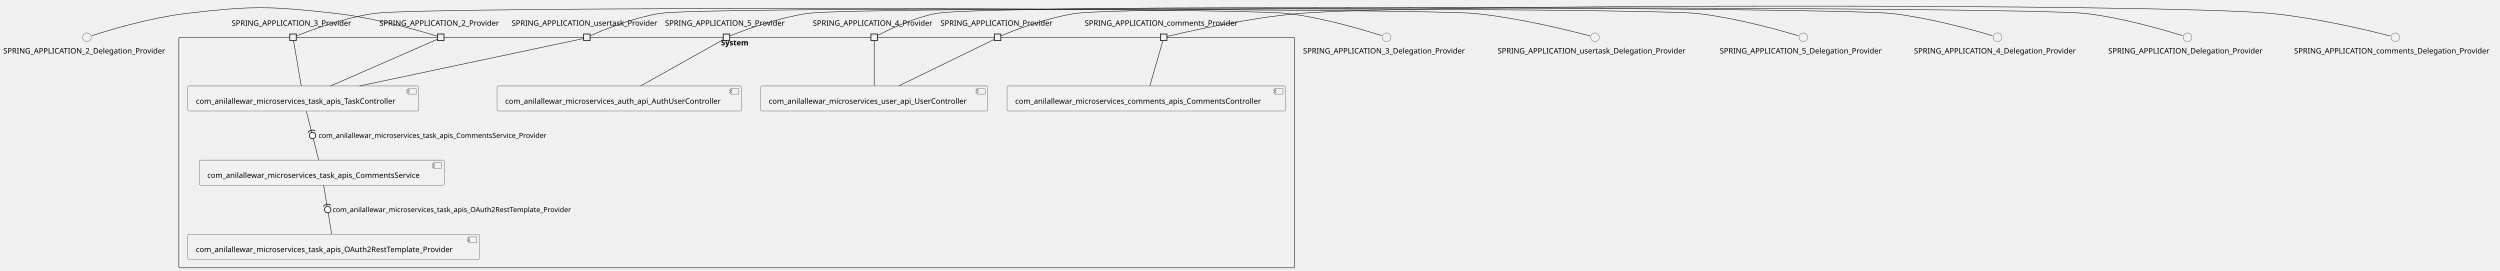
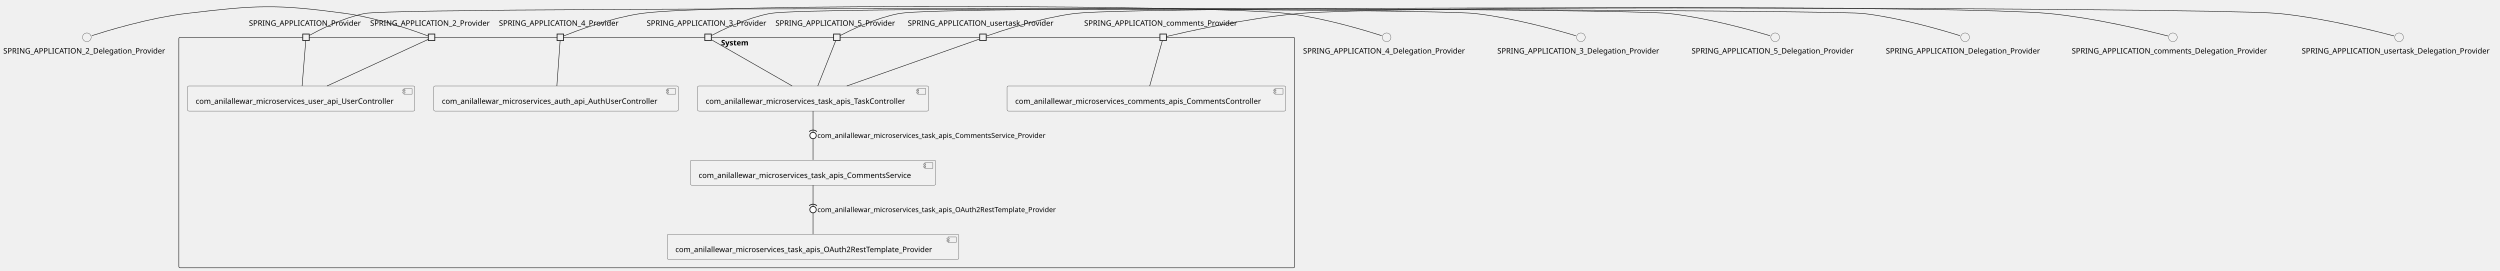
<svg xmlns="http://www.w3.org/2000/svg" xmlns:xlink="http://www.w3.org/1999/xlink" contentStyleType="text/css" height="500px" preserveAspectRatio="none" style="width:4620px;height:500px;background:#FFFFFF;" version="1.1" viewBox="0 0 4620 500" width="4620px" zoomAndPan="magnify">
  <defs />
  <g>
    <g id="cluster_System">
-       <rect fill="none" height="426" rx="2.5" ry="2.5" style="stroke:#181818;stroke-width:1.0;" width="2062" x="330.5" y="68.87" />
-       <text fill="#000000" font-family="sans-serif" font-size="14" font-weight="bold" lengthAdjust="spacing" textLength="58" x="1332.5" y="83.865">System</text>
+       <rect fill="none" height="426" rx="2.5" ry="2.5" style="stroke:#181818;stroke-width:1.0;" width="2062" x="330.5" y="68.92" />
+       <text fill="#000000" font-family="sans-serif" font-size="14" font-weight="bold" lengthAdjust="spacing" textLength="58" x="1332.5" y="83.915">System</text>
    </g>
    <g id="elem_com_anilallewar_microservices_auth_api_AuthUserController">
-       <a href="anilallewar-microservices-basics-spring-boot.repository#_PfEyCgqFEe-2rfTjDMwU6Q" target="_top" title="anilallewar-microservices-basics-spring-boot.repository#_PfEyCgqFEe-2rfTjDMwU6Q" xlink:actuate="onRequest" xlink:href="anilallewar-microservices-basics-spring-boot.repository#_PfEyCgqFEe-2rfTjDMwU6Q" xlink:show="new" xlink:title="anilallewar-microservices-basics-spring-boot.repository#_PfEyCgqFEe-2rfTjDMwU6Q" xlink:type="simple">
-         <rect fill="#F1F1F1" height="46.297" rx="2.5" ry="2.5" style="stroke:#181818;stroke-width:0.5;" width="452" x="918.5" y="158.87" />
-         <rect fill="#F1F1F1" height="10" style="stroke:#181818;stroke-width:0.5;" width="15" x="1350.5" y="163.87" />
-         <rect fill="#F1F1F1" height="2" style="stroke:#181818;stroke-width:0.5;" width="4" x="1348.5" y="165.87" />
-         <rect fill="#F1F1F1" height="2" style="stroke:#181818;stroke-width:0.5;" width="4" x="1348.5" y="169.87" />
-         <text fill="#000000" font-family="sans-serif" font-size="14" lengthAdjust="spacing" textLength="412" x="933.5" y="191.865">com_anilallewar_microservices_auth_api_AuthUserController</text>
+       <a href="anilallewar-microservices-basics-spring-boot.repository#_W9pDCAtOEe-iu4c3E79WFA" target="_top" title="anilallewar-microservices-basics-spring-boot.repository#_W9pDCAtOEe-iu4c3E79WFA" xlink:actuate="onRequest" xlink:href="anilallewar-microservices-basics-spring-boot.repository#_W9pDCAtOEe-iu4c3E79WFA" xlink:show="new" xlink:title="anilallewar-microservices-basics-spring-boot.repository#_W9pDCAtOEe-iu4c3E79WFA" xlink:type="simple">
+         <rect fill="#F1F1F1" height="46.297" rx="2.5" ry="2.5" style="stroke:#181818;stroke-width:0.5;" width="452" x="801.5" y="158.92" />
+         <rect fill="#F1F1F1" height="10" style="stroke:#181818;stroke-width:0.5;" width="15" x="1233.5" y="163.92" />
+         <rect fill="#F1F1F1" height="2" style="stroke:#181818;stroke-width:0.5;" width="4" x="1231.5" y="165.92" />
+         <rect fill="#F1F1F1" height="2" style="stroke:#181818;stroke-width:0.5;" width="4" x="1231.5" y="169.92" />
+         <text fill="#000000" font-family="sans-serif" font-size="14" lengthAdjust="spacing" textLength="412" x="816.5" y="191.915">com_anilallewar_microservices_auth_api_AuthUserController</text>
      </a>
    </g>
    <g id="elem_com_anilallewar_microservices_comments_apis_CommentsController">
-       <a href="anilallewar-microservices-basics-spring-boot.repository#_PfEyCgqFEe-2rfTjDMwU6Q" target="_top" title="anilallewar-microservices-basics-spring-boot.repository#_PfEyCgqFEe-2rfTjDMwU6Q" xlink:actuate="onRequest" xlink:href="anilallewar-microservices-basics-spring-boot.repository#_PfEyCgqFEe-2rfTjDMwU6Q" xlink:show="new" xlink:title="anilallewar-microservices-basics-spring-boot.repository#_PfEyCgqFEe-2rfTjDMwU6Q" xlink:type="simple">
-         <rect fill="#F1F1F1" height="46.297" rx="2.5" ry="2.5" style="stroke:#181818;stroke-width:0.5;" width="515" x="1861" y="158.87" />
-         <rect fill="#F1F1F1" height="10" style="stroke:#181818;stroke-width:0.5;" width="15" x="2356" y="163.87" />
-         <rect fill="#F1F1F1" height="2" style="stroke:#181818;stroke-width:0.5;" width="4" x="2354" y="165.87" />
-         <rect fill="#F1F1F1" height="2" style="stroke:#181818;stroke-width:0.5;" width="4" x="2354" y="169.87" />
-         <text fill="#000000" font-family="sans-serif" font-size="14" lengthAdjust="spacing" textLength="475" x="1876" y="191.865">com_anilallewar_microservices_comments_apis_CommentsController</text>
+       <a href="anilallewar-microservices-basics-spring-boot.repository#_W9pDCAtOEe-iu4c3E79WFA" target="_top" title="anilallewar-microservices-basics-spring-boot.repository#_W9pDCAtOEe-iu4c3E79WFA" xlink:actuate="onRequest" xlink:href="anilallewar-microservices-basics-spring-boot.repository#_W9pDCAtOEe-iu4c3E79WFA" xlink:show="new" xlink:title="anilallewar-microservices-basics-spring-boot.repository#_W9pDCAtOEe-iu4c3E79WFA" xlink:type="simple">
+         <rect fill="#F1F1F1" height="46.297" rx="2.5" ry="2.5" style="stroke:#181818;stroke-width:0.5;" width="515" x="1861" y="158.92" />
+         <rect fill="#F1F1F1" height="10" style="stroke:#181818;stroke-width:0.5;" width="15" x="2356" y="163.92" />
+         <rect fill="#F1F1F1" height="2" style="stroke:#181818;stroke-width:0.5;" width="4" x="2354" y="165.92" />
+         <rect fill="#F1F1F1" height="2" style="stroke:#181818;stroke-width:0.5;" width="4" x="2354" y="169.92" />
+         <text fill="#000000" font-family="sans-serif" font-size="14" lengthAdjust="spacing" textLength="475" x="1876" y="191.915">com_anilallewar_microservices_comments_apis_CommentsController</text>
      </a>
    </g>
    <g id="elem_com_anilallewar_microservices_task_apis_CommentsService">
-       <a href="anilallewar-microservices-basics-spring-boot.repository#_PfEyCgqFEe-2rfTjDMwU6Q" target="_top" title="anilallewar-microservices-basics-spring-boot.repository#_PfEyCgqFEe-2rfTjDMwU6Q" xlink:actuate="onRequest" xlink:href="anilallewar-microservices-basics-spring-boot.repository#_PfEyCgqFEe-2rfTjDMwU6Q" xlink:show="new" xlink:title="anilallewar-microservices-basics-spring-boot.repository#_PfEyCgqFEe-2rfTjDMwU6Q" xlink:type="simple">
-         <rect fill="#F1F1F1" height="46.297" rx="2.5" ry="2.5" style="stroke:#181818;stroke-width:0.5;" width="453" x="368" y="295.87" />
-         <rect fill="#F1F1F1" height="10" style="stroke:#181818;stroke-width:0.5;" width="15" x="801" y="300.87" />
-         <rect fill="#F1F1F1" height="2" style="stroke:#181818;stroke-width:0.5;" width="4" x="799" y="302.87" />
-         <rect fill="#F1F1F1" height="2" style="stroke:#181818;stroke-width:0.5;" width="4" x="799" y="306.87" />
-         <text fill="#000000" font-family="sans-serif" font-size="14" lengthAdjust="spacing" textLength="413" x="383" y="328.865">com_anilallewar_microservices_task_apis_CommentsService</text>
+       <a href="anilallewar-microservices-basics-spring-boot.repository#_W9pDCAtOEe-iu4c3E79WFA" target="_top" title="anilallewar-microservices-basics-spring-boot.repository#_W9pDCAtOEe-iu4c3E79WFA" xlink:actuate="onRequest" xlink:href="anilallewar-microservices-basics-spring-boot.repository#_W9pDCAtOEe-iu4c3E79WFA" xlink:show="new" xlink:title="anilallewar-microservices-basics-spring-boot.repository#_W9pDCAtOEe-iu4c3E79WFA" xlink:type="simple">
+         <rect fill="#F1F1F1" height="46.297" rx="2.5" ry="2.5" style="stroke:#181818;stroke-width:0.5;" width="453" x="1276" y="295.92" />
+         <rect fill="#F1F1F1" height="10" style="stroke:#181818;stroke-width:0.5;" width="15" x="1709" y="300.92" />
+         <rect fill="#F1F1F1" height="2" style="stroke:#181818;stroke-width:0.5;" width="4" x="1707" y="302.92" />
+         <rect fill="#F1F1F1" height="2" style="stroke:#181818;stroke-width:0.5;" width="4" x="1707" y="306.92" />
+         <text fill="#000000" font-family="sans-serif" font-size="14" lengthAdjust="spacing" textLength="413" x="1291" y="328.915">com_anilallewar_microservices_task_apis_CommentsService</text>
      </a>
    </g>
    <g id="elem_com_anilallewar_microservices_task_apis_OAuth2RestTemplate_Provider">
-       <a href="anilallewar-microservices-basics-spring-boot.repository#_PfEyCgqFEe-2rfTjDMwU6Q" target="_top" title="anilallewar-microservices-basics-spring-boot.repository#_PfEyCgqFEe-2rfTjDMwU6Q" xlink:actuate="onRequest" xlink:href="anilallewar-microservices-basics-spring-boot.repository#_PfEyCgqFEe-2rfTjDMwU6Q" xlink:show="new" xlink:title="anilallewar-microservices-basics-spring-boot.repository#_PfEyCgqFEe-2rfTjDMwU6Q" xlink:type="simple">
-         <rect fill="#F1F1F1" height="46.297" rx="2.5" ry="2.5" style="stroke:#181818;stroke-width:0.5;" width="539" x="347" y="432.87" />
-         <rect fill="#F1F1F1" height="10" style="stroke:#181818;stroke-width:0.5;" width="15" x="866" y="437.87" />
-         <rect fill="#F1F1F1" height="2" style="stroke:#181818;stroke-width:0.5;" width="4" x="864" y="439.87" />
-         <rect fill="#F1F1F1" height="2" style="stroke:#181818;stroke-width:0.5;" width="4" x="864" y="443.87" />
-         <text fill="#000000" font-family="sans-serif" font-size="14" lengthAdjust="spacing" textLength="499" x="362" y="465.865">com_anilallewar_microservices_task_apis_OAuth2RestTemplate_Provider</text>
+       <a href="anilallewar-microservices-basics-spring-boot.repository#_W9pDCAtOEe-iu4c3E79WFA" target="_top" title="anilallewar-microservices-basics-spring-boot.repository#_W9pDCAtOEe-iu4c3E79WFA" xlink:actuate="onRequest" xlink:href="anilallewar-microservices-basics-spring-boot.repository#_W9pDCAtOEe-iu4c3E79WFA" xlink:show="new" xlink:title="anilallewar-microservices-basics-spring-boot.repository#_W9pDCAtOEe-iu4c3E79WFA" xlink:type="simple">
+         <rect fill="#F1F1F1" height="46.297" rx="2.5" ry="2.5" style="stroke:#181818;stroke-width:0.5;" width="539" x="1233" y="432.92" />
+         <rect fill="#F1F1F1" height="10" style="stroke:#181818;stroke-width:0.5;" width="15" x="1752" y="437.92" />
+         <rect fill="#F1F1F1" height="2" style="stroke:#181818;stroke-width:0.5;" width="4" x="1750" y="439.92" />
+         <rect fill="#F1F1F1" height="2" style="stroke:#181818;stroke-width:0.5;" width="4" x="1750" y="443.92" />
+         <text fill="#000000" font-family="sans-serif" font-size="14" lengthAdjust="spacing" textLength="499" x="1248" y="465.915">com_anilallewar_microservices_task_apis_OAuth2RestTemplate_Provider</text>
      </a>
    </g>
    <g id="elem_com_anilallewar_microservices_task_apis_TaskController">
-       <a href="anilallewar-microservices-basics-spring-boot.repository#_PfEyCgqFEe-2rfTjDMwU6Q" target="_top" title="anilallewar-microservices-basics-spring-boot.repository#_PfEyCgqFEe-2rfTjDMwU6Q" xlink:actuate="onRequest" xlink:href="anilallewar-microservices-basics-spring-boot.repository#_PfEyCgqFEe-2rfTjDMwU6Q" xlink:show="new" xlink:title="anilallewar-microservices-basics-spring-boot.repository#_PfEyCgqFEe-2rfTjDMwU6Q" xlink:type="simple">
-         <rect fill="#F1F1F1" height="46.297" rx="2.5" ry="2.5" style="stroke:#181818;stroke-width:0.5;" width="427" x="347" y="158.87" />
-         <rect fill="#F1F1F1" height="10" style="stroke:#181818;stroke-width:0.5;" width="15" x="754" y="163.87" />
-         <rect fill="#F1F1F1" height="2" style="stroke:#181818;stroke-width:0.5;" width="4" x="752" y="165.87" />
-         <rect fill="#F1F1F1" height="2" style="stroke:#181818;stroke-width:0.5;" width="4" x="752" y="169.87" />
-         <text fill="#000000" font-family="sans-serif" font-size="14" lengthAdjust="spacing" textLength="387" x="362" y="191.865">com_anilallewar_microservices_task_apis_TaskController</text>
+       <a href="anilallewar-microservices-basics-spring-boot.repository#_W9pDCAtOEe-iu4c3E79WFA" target="_top" title="anilallewar-microservices-basics-spring-boot.repository#_W9pDCAtOEe-iu4c3E79WFA" xlink:actuate="onRequest" xlink:href="anilallewar-microservices-basics-spring-boot.repository#_W9pDCAtOEe-iu4c3E79WFA" xlink:show="new" xlink:title="anilallewar-microservices-basics-spring-boot.repository#_W9pDCAtOEe-iu4c3E79WFA" xlink:type="simple">
+         <rect fill="#F1F1F1" height="46.297" rx="2.5" ry="2.5" style="stroke:#181818;stroke-width:0.5;" width="427" x="1289" y="158.92" />
+         <rect fill="#F1F1F1" height="10" style="stroke:#181818;stroke-width:0.5;" width="15" x="1696" y="163.92" />
+         <rect fill="#F1F1F1" height="2" style="stroke:#181818;stroke-width:0.5;" width="4" x="1694" y="165.92" />
+         <rect fill="#F1F1F1" height="2" style="stroke:#181818;stroke-width:0.5;" width="4" x="1694" y="169.92" />
+         <text fill="#000000" font-family="sans-serif" font-size="14" lengthAdjust="spacing" textLength="387" x="1304" y="191.915">com_anilallewar_microservices_task_apis_TaskController</text>
      </a>
    </g>
    <g id="elem_com_anilallewar_microservices_user_api_UserController">
-       <a href="anilallewar-microservices-basics-spring-boot.repository#_PfEyCgqFEe-2rfTjDMwU6Q" target="_top" title="anilallewar-microservices-basics-spring-boot.repository#_PfEyCgqFEe-2rfTjDMwU6Q" xlink:actuate="onRequest" xlink:href="anilallewar-microservices-basics-spring-boot.repository#_PfEyCgqFEe-2rfTjDMwU6Q" xlink:show="new" xlink:title="anilallewar-microservices-basics-spring-boot.repository#_PfEyCgqFEe-2rfTjDMwU6Q" xlink:type="simple">
-         <rect fill="#F1F1F1" height="46.297" rx="2.5" ry="2.5" style="stroke:#181818;stroke-width:0.5;" width="420" x="1405.5" y="158.87" />
-         <rect fill="#F1F1F1" height="10" style="stroke:#181818;stroke-width:0.5;" width="15" x="1805.5" y="163.87" />
-         <rect fill="#F1F1F1" height="2" style="stroke:#181818;stroke-width:0.5;" width="4" x="1803.5" y="165.87" />
-         <rect fill="#F1F1F1" height="2" style="stroke:#181818;stroke-width:0.5;" width="4" x="1803.5" y="169.87" />
-         <text fill="#000000" font-family="sans-serif" font-size="14" lengthAdjust="spacing" textLength="380" x="1420.5" y="191.865">com_anilallewar_microservices_user_api_UserController</text>
+       <a href="anilallewar-microservices-basics-spring-boot.repository#_W9pDCAtOEe-iu4c3E79WFA" target="_top" title="anilallewar-microservices-basics-spring-boot.repository#_W9pDCAtOEe-iu4c3E79WFA" xlink:actuate="onRequest" xlink:href="anilallewar-microservices-basics-spring-boot.repository#_W9pDCAtOEe-iu4c3E79WFA" xlink:show="new" xlink:title="anilallewar-microservices-basics-spring-boot.repository#_W9pDCAtOEe-iu4c3E79WFA" xlink:type="simple">
+         <rect fill="#F1F1F1" height="46.297" rx="2.5" ry="2.5" style="stroke:#181818;stroke-width:0.5;" width="420" x="346.5" y="158.92" />
+         <rect fill="#F1F1F1" height="10" style="stroke:#181818;stroke-width:0.5;" width="15" x="746.5" y="163.92" />
+         <rect fill="#F1F1F1" height="2" style="stroke:#181818;stroke-width:0.5;" width="4" x="744.5" y="165.92" />
+         <rect fill="#F1F1F1" height="2" style="stroke:#181818;stroke-width:0.5;" width="4" x="744.5" y="169.92" />
+         <text fill="#000000" font-family="sans-serif" font-size="14" lengthAdjust="spacing" textLength="380" x="361.5" y="191.915">com_anilallewar_microservices_user_api_UserController</text>
      </a>
    </g>
-     <text fill="#000000" font-family="sans-serif" font-size="14" lengthAdjust="spacing" textLength="227" x="701" y="47.568">SPRING_APPLICATION_2_Provider</text>
-     <rect fill="#F1F1F1" height="12" style="stroke:#181818;stroke-width:1.5;" width="12" x="808.5" y="62.87" />
-     <text fill="#000000" font-family="sans-serif" font-size="14" lengthAdjust="spacing" textLength="227" x="428" y="47.568">SPRING_APPLICATION_3_Provider</text>
-     <rect fill="#F1F1F1" height="12" style="stroke:#181818;stroke-width:1.5;" width="12" x="535.5" y="62.87" />
-     <text fill="#000000" font-family="sans-serif" font-size="14" lengthAdjust="spacing" textLength="227" x="1502" y="47.568">SPRING_APPLICATION_4_Provider</text>
-     <rect fill="#F1F1F1" height="12" style="stroke:#181818;stroke-width:1.5;" width="12" x="1609.5" y="62.87" />
-     <text fill="#000000" font-family="sans-serif" font-size="14" lengthAdjust="spacing" textLength="227" x="1229" y="47.568">SPRING_APPLICATION_5_Provider</text>
-     <rect fill="#F1F1F1" height="12" style="stroke:#181818;stroke-width:1.5;" width="12" x="1336.5" y="62.87" />
-     <text fill="#000000" font-family="sans-serif" font-size="14" lengthAdjust="spacing" textLength="211" x="1738" y="47.568">SPRING_APPLICATION_Provider</text>
-     <rect fill="#F1F1F1" height="12" style="stroke:#181818;stroke-width:1.5;" width="12" x="1837.5" y="62.87" />
-     <text fill="#000000" font-family="sans-serif" font-size="14" lengthAdjust="spacing" textLength="292" x="2004.5" y="47.568">SPRING_APPLICATION_comments_Provider</text>
-     <rect fill="#F1F1F1" height="12" style="stroke:#181818;stroke-width:1.5;" width="12" x="2144.5" y="62.87" />
-     <text fill="#000000" font-family="sans-serif" font-size="14" lengthAdjust="spacing" textLength="278" x="945.5" y="47.568">SPRING_APPLICATION_usertask_Provider</text>
-     <rect fill="#F1F1F1" height="12" style="stroke:#181818;stroke-width:1.5;" width="12" x="1078.5" y="62.87" />
+     <text fill="#000000" font-family="sans-serif" font-size="14" lengthAdjust="spacing" textLength="227" x="684" y="47.618">SPRING_APPLICATION_2_Provider</text>
+     <rect fill="#F1F1F1" height="12" style="stroke:#181818;stroke-width:1.5;" width="12" x="791.5" y="62.92" />
+     <text fill="#000000" font-family="sans-serif" font-size="14" lengthAdjust="spacing" textLength="227" x="1195" y="47.618">SPRING_APPLICATION_3_Provider</text>
+     <rect fill="#F1F1F1" height="12" style="stroke:#181818;stroke-width:1.5;" width="12" x="1302.5" y="62.92" />
+     <text fill="#000000" font-family="sans-serif" font-size="14" lengthAdjust="spacing" textLength="227" x="922" y="47.618">SPRING_APPLICATION_4_Provider</text>
+     <rect fill="#F1F1F1" height="12" style="stroke:#181818;stroke-width:1.5;" width="12" x="1029.5" y="62.92" />
+     <text fill="#000000" font-family="sans-serif" font-size="14" lengthAdjust="spacing" textLength="227" x="1433" y="47.618">SPRING_APPLICATION_5_Provider</text>
+     <rect fill="#F1F1F1" height="12" style="stroke:#181818;stroke-width:1.5;" width="12" x="1540.5" y="62.92" />
+     <text fill="#000000" font-family="sans-serif" font-size="14" lengthAdjust="spacing" textLength="211" x="460" y="47.618">SPRING_APPLICATION_Provider</text>
+     <rect fill="#F1F1F1" height="12" style="stroke:#181818;stroke-width:1.5;" width="12" x="559.5" y="62.92" />
+     <text fill="#000000" font-family="sans-serif" font-size="14" lengthAdjust="spacing" textLength="292" x="2003.5" y="47.618">SPRING_APPLICATION_comments_Provider</text>
+     <rect fill="#F1F1F1" height="12" style="stroke:#181818;stroke-width:1.5;" width="12" x="2143.5" y="62.92" />
+     <text fill="#000000" font-family="sans-serif" font-size="14" lengthAdjust="spacing" textLength="278" x="1677.5" y="47.618">SPRING_APPLICATION_usertask_Provider</text>
+     <rect fill="#F1F1F1" height="12" style="stroke:#181818;stroke-width:1.5;" width="12" x="1810.5" y="62.92" />
    <g id="elem_SPRING_APPLICATION_2_Delegation_Provider">
-       <ellipse cx="160.5" cy="68.87" fill="#F1F1F1" rx="8" ry="8" style="stroke:#181818;stroke-width:0.5;" />
-       <text fill="#000000" font-family="sans-serif" font-size="14" lengthAdjust="spacing" textLength="309" x="6" y="98.865">SPRING_APPLICATION_2_Delegation_Provider</text>
+       <ellipse cx="160.5" cy="68.92" fill="#F1F1F1" rx="8" ry="8" style="stroke:#181818;stroke-width:0.5;" />
+       <text fill="#000000" font-family="sans-serif" font-size="14" lengthAdjust="spacing" textLength="309" x="6" y="98.915">SPRING_APPLICATION_2_Delegation_Provider</text>
    </g>
    <g id="elem_SPRING_APPLICATION_3_Delegation_Provider">
-       <ellipse cx="2562.5" cy="68.87" fill="#F1F1F1" rx="8" ry="8" style="stroke:#181818;stroke-width:0.5;" />
-       <text fill="#000000" font-family="sans-serif" font-size="14" lengthAdjust="spacing" textLength="309" x="2408" y="98.865">SPRING_APPLICATION_3_Delegation_Provider</text>
+       <ellipse cx="2921.5" cy="68.92" fill="#F1F1F1" rx="8" ry="8" style="stroke:#181818;stroke-width:0.5;" />
+       <text fill="#000000" font-family="sans-serif" font-size="14" lengthAdjust="spacing" textLength="309" x="2767" y="98.915">SPRING_APPLICATION_3_Delegation_Provider</text>
    </g>
    <g id="elem_SPRING_APPLICATION_4_Delegation_Provider">
-       <ellipse cx="3691.5" cy="68.87" fill="#F1F1F1" rx="8" ry="8" style="stroke:#181818;stroke-width:0.5;" />
-       <text fill="#000000" font-family="sans-serif" font-size="14" lengthAdjust="spacing" textLength="309" x="3537" y="98.865">SPRING_APPLICATION_4_Delegation_Provider</text>
+       <ellipse cx="2562.5" cy="68.92" fill="#F1F1F1" rx="8" ry="8" style="stroke:#181818;stroke-width:0.5;" />
+       <text fill="#000000" font-family="sans-serif" font-size="14" lengthAdjust="spacing" textLength="309" x="2408" y="98.915">SPRING_APPLICATION_4_Delegation_Provider</text>
    </g>
    <g id="elem_SPRING_APPLICATION_5_Delegation_Provider">
-       <ellipse cx="3332.5" cy="68.87" fill="#F1F1F1" rx="8" ry="8" style="stroke:#181818;stroke-width:0.5;" />
-       <text fill="#000000" font-family="sans-serif" font-size="14" lengthAdjust="spacing" textLength="309" x="3178" y="98.865">SPRING_APPLICATION_5_Delegation_Provider</text>
+       <ellipse cx="3280.5" cy="68.92" fill="#F1F1F1" rx="8" ry="8" style="stroke:#181818;stroke-width:0.5;" />
+       <text fill="#000000" font-family="sans-serif" font-size="14" lengthAdjust="spacing" textLength="309" x="3126" y="98.915">SPRING_APPLICATION_5_Delegation_Provider</text>
    </g>
    <g id="elem_SPRING_APPLICATION_Delegation_Provider">
-       <ellipse cx="4042.5" cy="68.87" fill="#F1F1F1" rx="8" ry="8" style="stroke:#181818;stroke-width:0.5;" />
-       <text fill="#000000" font-family="sans-serif" font-size="14" lengthAdjust="spacing" textLength="293" x="3896" y="98.865">SPRING_APPLICATION_Delegation_Provider</text>
+       <ellipse cx="3631.5" cy="68.92" fill="#F1F1F1" rx="8" ry="8" style="stroke:#181818;stroke-width:0.5;" />
+       <text fill="#000000" font-family="sans-serif" font-size="14" lengthAdjust="spacing" textLength="293" x="3485" y="98.915">SPRING_APPLICATION_Delegation_Provider</text>
    </g>
    <g id="elem_SPRING_APPLICATION_comments_Delegation_Provider">
-       <ellipse cx="4426.5" cy="68.87" fill="#F1F1F1" rx="8" ry="8" style="stroke:#181818;stroke-width:0.5;" />
-       <text fill="#000000" font-family="sans-serif" font-size="14" lengthAdjust="spacing" textLength="374" x="4239.5" y="98.865">SPRING_APPLICATION_comments_Delegation_Provider</text>
+       <ellipse cx="4015.5" cy="68.92" fill="#F1F1F1" rx="8" ry="8" style="stroke:#181818;stroke-width:0.5;" />
+       <text fill="#000000" font-family="sans-serif" font-size="14" lengthAdjust="spacing" textLength="374" x="3828.5" y="98.915">SPRING_APPLICATION_comments_Delegation_Provider</text>
    </g>
    <g id="elem_SPRING_APPLICATION_usertask_Delegation_Provider">
-       <ellipse cx="2947.5" cy="68.87" fill="#F1F1F1" rx="8" ry="8" style="stroke:#181818;stroke-width:0.5;" />
-       <text fill="#000000" font-family="sans-serif" font-size="14" lengthAdjust="spacing" textLength="360" x="2767.5" y="98.865">SPRING_APPLICATION_usertask_Delegation_Provider</text>
+       <ellipse cx="4433.5" cy="68.92" fill="#F1F1F1" rx="8" ry="8" style="stroke:#181818;stroke-width:0.5;" />
+       <text fill="#000000" font-family="sans-serif" font-size="14" lengthAdjust="spacing" textLength="360" x="4253.5" y="98.915">SPRING_APPLICATION_usertask_Delegation_Provider</text>
    </g>
    <g id="link_SPRING_APPLICATION_2_Delegation_Provider_SPRING_APPLICATION_2_Provider">
-       <path d="M169.53,65.9 C195.97,57.38 275.68,32.95 344,24.87 C466.26,10.42 498.66,11.14 621,24.87 C695.98,33.29 784.28,59.5 808.24,66.91 " fill="none" id="SPRING_APPLICATION_2_Delegation_Provider-SPRING_APPLICATION_2_Provider" style="stroke:#181818;stroke-width:1.0;" />
+       <path d="M169.53,65.95 C195.97,57.43 275.68,33 344,24.92 C474.2,9.53 509.09,7.22 639,24.92 C699.84,33.21 770.28,58.61 791.29,66.53 " fill="none" id="SPRING_APPLICATION_2_Delegation_Provider-SPRING_APPLICATION_2_Provider" style="stroke:#181818;stroke-width:1.0;" />
    </g>
-     <g id="link_SPRING_APPLICATION_2_Provider_com_anilallewar_microservices_task_apis_TaskController">
-       <path d="M808.22,72.61 C781.45,84.32 675.24,130.73 610.9,158.84 " fill="none" id="SPRING_APPLICATION_2_Provider-com_anilallewar_microservices_task_apis_TaskController" style="stroke:#181818;stroke-width:1.0;" />
+     <g id="link_SPRING_APPLICATION_2_Provider_com_anilallewar_microservices_user_api_UserController">
+       <path d="M791.3,72.78 C765.51,84.65 665.26,130.83 604.4,158.86 " fill="none" id="SPRING_APPLICATION_2_Provider-com_anilallewar_microservices_user_api_UserController" style="stroke:#181818;stroke-width:1.0;" />
    </g>
    <g id="link_SPRING_APPLICATION_3_Delegation_Provider_SPRING_APPLICATION_3_Provider">
-       <path d="M2553.47,65.9 C2527.03,57.38 2447.32,32.95 2379,24.87 C2285.87,13.86 783.82,11.49 691,24.87 C633.69,33.13 567.73,58.33 547.62,66.37 " fill="none" id="SPRING_APPLICATION_3_Delegation_Provider-SPRING_APPLICATION_3_Provider" style="stroke:#181818;stroke-width:1.0;" />
+       <path d="M2912.22,66.07 C2884.27,57.66 2798.32,33.03 2725,24.92 C2653.1,16.97 1494.12,11.73 1423,24.92 C1379.66,32.96 1331.55,56.77 1314.72,65.58 " fill="none" id="SPRING_APPLICATION_3_Delegation_Provider-SPRING_APPLICATION_3_Provider" style="stroke:#181818;stroke-width:1.0;" />
    </g>
    <g id="link_SPRING_APPLICATION_3_Provider_com_anilallewar_microservices_task_apis_TaskController">
-       <path d="M542.37,74.93 C544.86,89.52 552.19,132.33 556.73,158.85 " fill="none" id="SPRING_APPLICATION_3_Provider-com_anilallewar_microservices_task_apis_TaskController" style="stroke:#181818;stroke-width:1.0;" />
+       <path d="M1314.52,73.36 C1336.78,86.1 1415.62,131.21 1463.85,158.8 " fill="none" id="SPRING_APPLICATION_3_Provider-com_anilallewar_microservices_task_apis_TaskController" style="stroke:#181818;stroke-width:1.0;" />
    </g>
    <g id="link_SPRING_APPLICATION_4_Delegation_Provider_SPRING_APPLICATION_4_Provider">
-       <path d="M3682.22,66.02 C3654.27,57.61 3568.32,32.98 3495,24.87 C3397.54,14.09 1826.41,6.98 1730,24.87 C1686.66,32.91 1638.55,56.72 1621.72,65.53 " fill="none" id="SPRING_APPLICATION_4_Delegation_Provider-SPRING_APPLICATION_4_Provider" style="stroke:#181818;stroke-width:1.0;" />
+       <path d="M2553.47,65.95 C2527.03,57.43 2447.32,33 2379,24.92 C2247.25,9.35 1316.31,6 1185,24.92 C1127.69,33.18 1061.73,58.38 1041.62,66.42 " fill="none" id="SPRING_APPLICATION_4_Delegation_Provider-SPRING_APPLICATION_4_Provider" style="stroke:#181818;stroke-width:1.0;" />
    </g>
-     <g id="link_SPRING_APPLICATION_4_Provider_com_anilallewar_microservices_user_api_UserController">
-       <path d="M1615.5,74.93 C1615.5,89.52 1615.5,132.33 1615.5,158.85 " fill="none" id="SPRING_APPLICATION_4_Provider-com_anilallewar_microservices_user_api_UserController" style="stroke:#181818;stroke-width:1.0;" />
+     <g id="link_SPRING_APPLICATION_4_Provider_com_anilallewar_microservices_auth_api_AuthUserController">
+       <path d="M1035.14,74.98 C1034.08,89.57 1031,132.38 1029.09,158.9 " fill="none" id="SPRING_APPLICATION_4_Provider-com_anilallewar_microservices_auth_api_AuthUserController" style="stroke:#181818;stroke-width:1.0;" />
    </g>
    <g id="link_SPRING_APPLICATION_5_Delegation_Provider_SPRING_APPLICATION_5_Provider">
-       <path d="M3323.22,66.02 C3295.27,57.61 3209.32,32.98 3136,24.87 C3045.22,14.83 1582.4,11.84 1492,24.87 C1434.69,33.13 1368.73,58.33 1348.62,66.37 " fill="none" id="SPRING_APPLICATION_5_Delegation_Provider-SPRING_APPLICATION_5_Provider" style="stroke:#181818;stroke-width:1.0;" />
+       <path d="M3271.22,66.07 C3243.27,57.66 3157.32,33.03 3084,24.92 C3005.48,16.24 1739.7,10.62 1662,24.92 C1618.1,33 1569.29,57 1552.53,65.71 " fill="none" id="SPRING_APPLICATION_5_Delegation_Provider-SPRING_APPLICATION_5_Provider" style="stroke:#181818;stroke-width:1.0;" />
    </g>
-     <g id="link_SPRING_APPLICATION_5_Provider_com_anilallewar_microservices_auth_api_AuthUserController">
-       <path d="M1336.36,73.31 C1313.64,86.05 1233.17,131.16 1183.95,158.75 " fill="none" id="SPRING_APPLICATION_5_Provider-com_anilallewar_microservices_auth_api_AuthUserController" style="stroke:#181818;stroke-width:1.0;" />
+     <g id="link_SPRING_APPLICATION_5_Provider_com_anilallewar_microservices_task_apis_TaskController">
+       <path d="M1544.5,74.98 C1538.71,89.57 1521.74,132.38 1511.23,158.9 " fill="none" id="SPRING_APPLICATION_5_Provider-com_anilallewar_microservices_task_apis_TaskController" style="stroke:#181818;stroke-width:1.0;" />
    </g>
    <g id="link_SPRING_APPLICATION_Delegation_Provider_SPRING_APPLICATION_Provider">
-       <path d="M4033.22,65.9 C4006.04,57.38 3924.11,32.94 3854,24.87 C3750.96,13 2089.58,9.5 1987,24.87 C1932.11,33.1 1869.22,58.09 1849.64,66.26 " fill="none" id="SPRING_APPLICATION_Delegation_Provider-SPRING_APPLICATION_Provider" style="stroke:#181818;stroke-width:1.0;" />
+       <path d="M3622.22,65.95 C3595.04,57.43 3513.11,32.99 3443,24.92 C3366.59,16.12 749.49,10.19 674,24.92 C632.9,32.94 587.69,56.54 571.6,65.46 " fill="none" id="SPRING_APPLICATION_Delegation_Provider-SPRING_APPLICATION_Provider" style="stroke:#181818;stroke-width:1.0;" />
    </g>
    <g id="link_SPRING_APPLICATION_Provider_com_anilallewar_microservices_user_api_UserController">
-       <path d="M1837.4,72.84 C1812.69,84.87 1718.56,130.7 1661.14,158.65 " fill="none" id="SPRING_APPLICATION_Provider-com_anilallewar_microservices_user_api_UserController" style="stroke:#181818;stroke-width:1.0;" />
+       <path d="M565.09,74.98 C563.91,89.57 560.44,132.38 558.29,158.9 " fill="none" id="SPRING_APPLICATION_Provider-com_anilallewar_microservices_user_api_UserController" style="stroke:#181818;stroke-width:1.0;" />
    </g>
    <g id="link_SPRING_APPLICATION_comments_Delegation_Provider_SPRING_APPLICATION_comments_Provider">
-       <path d="M4417.41,66.48 C4386.69,58.55 4283.83,33.12 4197,24.87 C3998.34,6 2599.8,7.54 2401,24.87 C2302.47,33.46 2184.58,60.7 2156.64,67.38 " fill="none" id="SPRING_APPLICATION_comments_Delegation_Provider-SPRING_APPLICATION_comments_Provider" style="stroke:#181818;stroke-width:1.0;" />
+       <path d="M4006.41,66.53 C3975.69,58.6 3872.83,33.17 3786,24.92 C3632.8,10.37 2554.31,11.61 2401,24.92 C2302.08,33.51 2183.72,60.75 2155.67,67.43 " fill="none" id="SPRING_APPLICATION_comments_Delegation_Provider-SPRING_APPLICATION_comments_Provider" style="stroke:#181818;stroke-width:1.0;" />
    </g>
    <g id="link_SPRING_APPLICATION_comments_Provider_com_anilallewar_microservices_comments_apis_CommentsController">
-       <path d="M2149.04,74.93 C2144.84,89.52 2132.49,132.33 2124.85,158.85 " fill="none" id="SPRING_APPLICATION_comments_Provider-com_anilallewar_microservices_comments_apis_CommentsController" style="stroke:#181818;stroke-width:1.0;" />
+       <path d="M2148.09,74.98 C2144.01,89.57 2132.06,132.38 2124.65,158.9 " fill="none" id="SPRING_APPLICATION_comments_Provider-com_anilallewar_microservices_comments_apis_CommentsController" style="stroke:#181818;stroke-width:1.0;" />
    </g>
    <g id="link_SPRING_APPLICATION_usertask_Delegation_Provider_SPRING_APPLICATION_usertask_Provider">
-       <path d="M2938.27,66.37 C2908,58.31 2808.86,33.08 2725,24.87 C2641.73,16.72 1301.62,11.7 1219,24.87 C1167.81,33.03 1109.63,57.63 1090.76,66.03 " fill="none" id="SPRING_APPLICATION_usertask_Delegation_Provider-SPRING_APPLICATION_usertask_Provider" style="stroke:#181818;stroke-width:1.0;" />
+       <path d="M4424.27,66.42 C4394,58.36 4294.86,33.13 4211,24.92 C4087.98,12.87 2108.62,9.26 1986,24.92 C1920.56,33.28 1844.27,59.08 1822.55,66.75 " fill="none" id="SPRING_APPLICATION_usertask_Delegation_Provider-SPRING_APPLICATION_usertask_Provider" style="stroke:#181818;stroke-width:1.0;" />
    </g>
    <g id="link_SPRING_APPLICATION_usertask_Provider_com_anilallewar_microservices_task_apis_TaskController">
-       <path d="M1078.25,71.19 C1037.2,79.89 803.55,129.38 664.54,158.83 " fill="none" id="SPRING_APPLICATION_usertask_Provider-com_anilallewar_microservices_task_apis_TaskController" style="stroke:#181818;stroke-width:1.0;" />
+       <path d="M1810.23,72.14 C1779.8,82.89 1645.76,130.28 1564.96,158.84 " fill="none" id="SPRING_APPLICATION_usertask_Provider-com_anilallewar_microservices_task_apis_TaskController" style="stroke:#181818;stroke-width:1.0;" />
    </g>
    <g id="link_com_anilallewar_microservices_task_apis_TaskController_com_anilallewar_microservices_task_apis_CommentsService">
-       <path d="M566.11,205.16 C572.41,230.18 582.57,270.52 588.88,295.54 " fill="none" id="com_anilallewar_microservices_task_apis_TaskController-com_anilallewar_microservices_task_apis_CommentsService" style="stroke:#181818;stroke-width:1.0;" />
-       <text fill="#000000" font-family="sans-serif" font-size="13" lengthAdjust="spacing" textLength="447" x="588.5" y="254.937">com_anilallewar_microservices_task_apis_CommentsService_Provider</text>
-       <path d="M582.621,241.766 A10,10 0 0 0 568.907 245.22" fill="none" style="stroke:#181818;stroke-width:1.5;" />
-       <ellipse cx="577.491" cy="250.35" fill="#FFFFFF" rx="6" ry="6" style="stroke:#181818;stroke-width:1.5;" />
+       <path d="M1502.5,205.21 C1502.5,230.23 1502.5,270.57 1502.5,295.59 " fill="none" id="com_anilallewar_microservices_task_apis_TaskController-com_anilallewar_microservices_task_apis_CommentsService" style="stroke:#181818;stroke-width:1.0;" />
+       <text fill="#000000" font-family="sans-serif" font-size="13" lengthAdjust="spacing" textLength="447" x="1510.5" y="254.987">com_anilallewar_microservices_task_apis_CommentsService_Provider</text>
+       <path d="M1509.571,243.329 A10,10 0 0 0 1495.429 243.329" fill="none" style="stroke:#181818;stroke-width:1.5;" />
+       <ellipse cx="1502.5" cy="250.4" fill="#FFFFFF" rx="6" ry="6" style="stroke:#181818;stroke-width:1.5;" />
    </g>
    <g id="link_com_anilallewar_microservices_task_apis_CommentsService_com_anilallewar_microservices_task_apis_OAuth2RestTemplate_Provider">
-       <path d="M598.13,342.16 C602.21,367.18 608.78,407.52 612.86,432.54 " fill="none" id="com_anilallewar_microservices_task_apis_CommentsService-com_anilallewar_microservices_task_apis_OAuth2RestTemplate_Provider" style="stroke:#181818;stroke-width:1.0;" />
-       <text fill="#000000" font-family="sans-serif" font-size="13" lengthAdjust="spacing" textLength="465" x="614.5" y="391.937">com_anilallewar_microservices_task_apis_OAuth2RestTemplate_Provider</text>
-       <path d="M611.337,379.234 A10,10 0 0 0 597.379 381.508" fill="none" style="stroke:#181818;stroke-width:1.5;" />
-       <ellipse cx="605.495" cy="387.35" fill="#FFFFFF" rx="6" ry="6" style="stroke:#181818;stroke-width:1.5;" />
+       <path d="M1502.5,342.21 C1502.5,367.23 1502.5,407.57 1502.5,432.59 " fill="none" id="com_anilallewar_microservices_task_apis_CommentsService-com_anilallewar_microservices_task_apis_OAuth2RestTemplate_Provider" style="stroke:#181818;stroke-width:1.0;" />
+       <text fill="#000000" font-family="sans-serif" font-size="13" lengthAdjust="spacing" textLength="465" x="1510.5" y="391.987">com_anilallewar_microservices_task_apis_OAuth2RestTemplate_Provider</text>
+       <path d="M1509.571,380.329 A10,10 0 0 0 1495.429 380.329" fill="none" style="stroke:#181818;stroke-width:1.5;" />
+       <ellipse cx="1502.5" cy="387.4" fill="#FFFFFF" rx="6" ry="6" style="stroke:#181818;stroke-width:1.5;" />
    </g>
  </g>
</svg>
